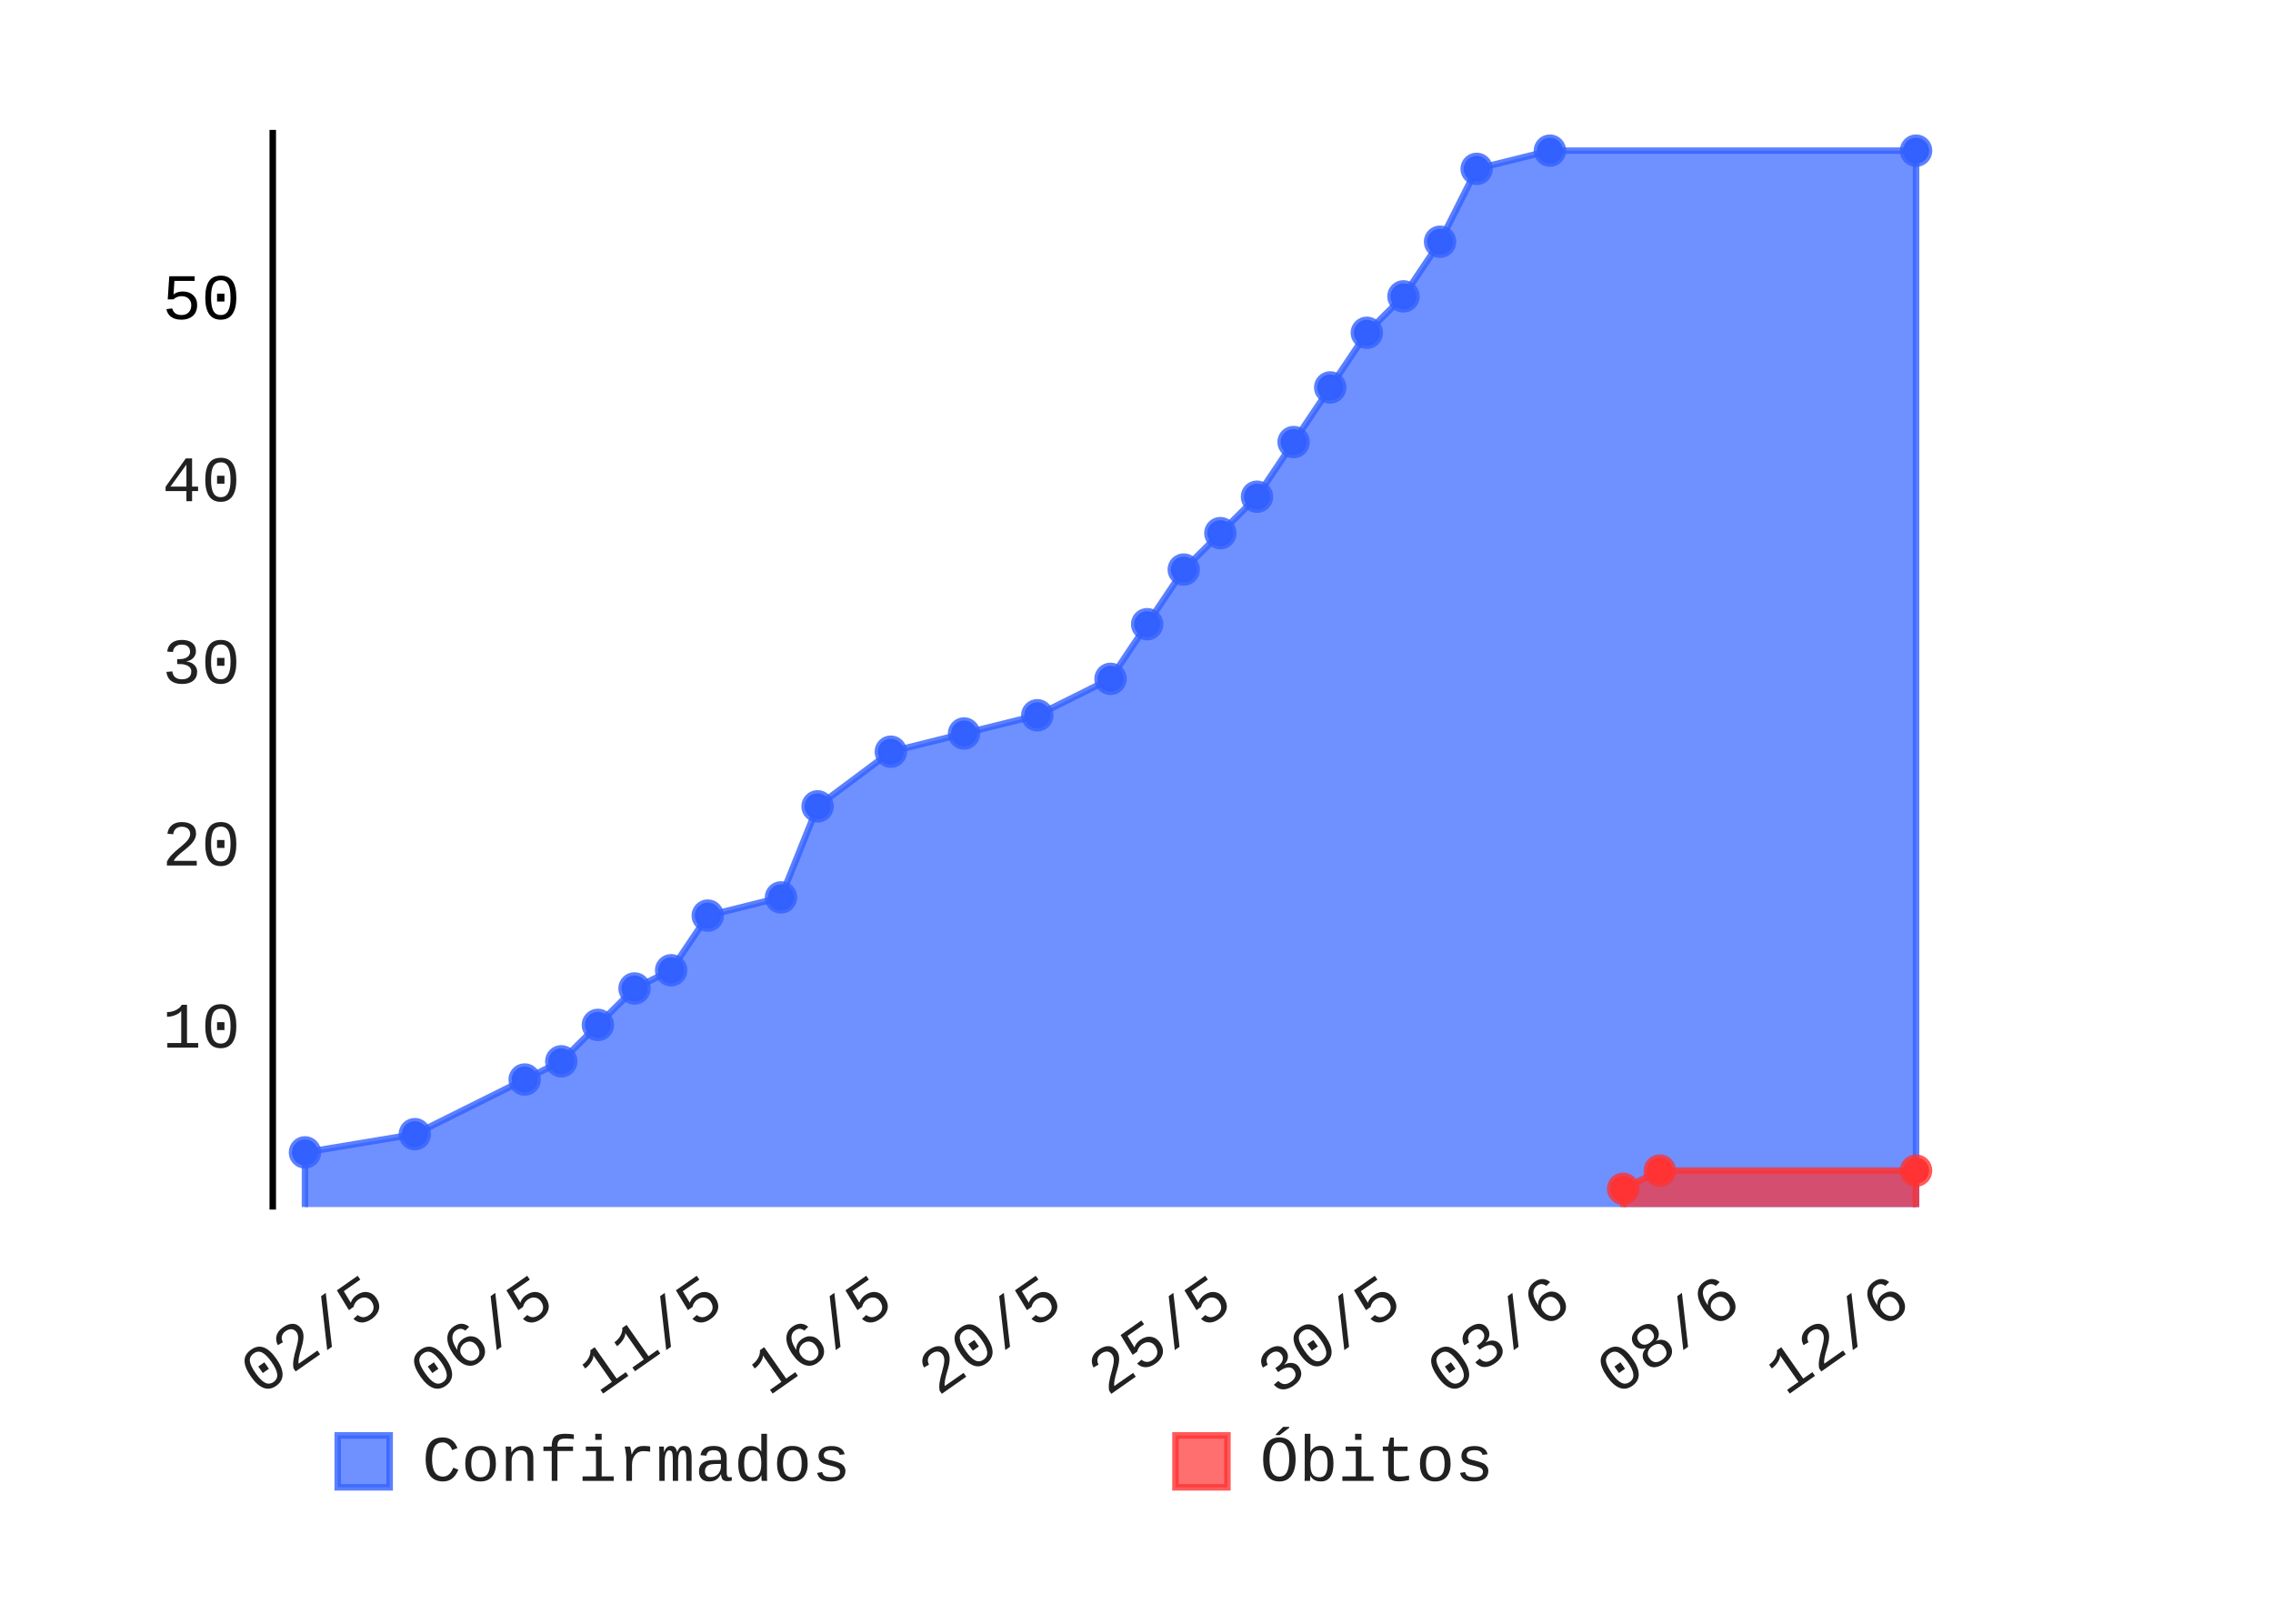
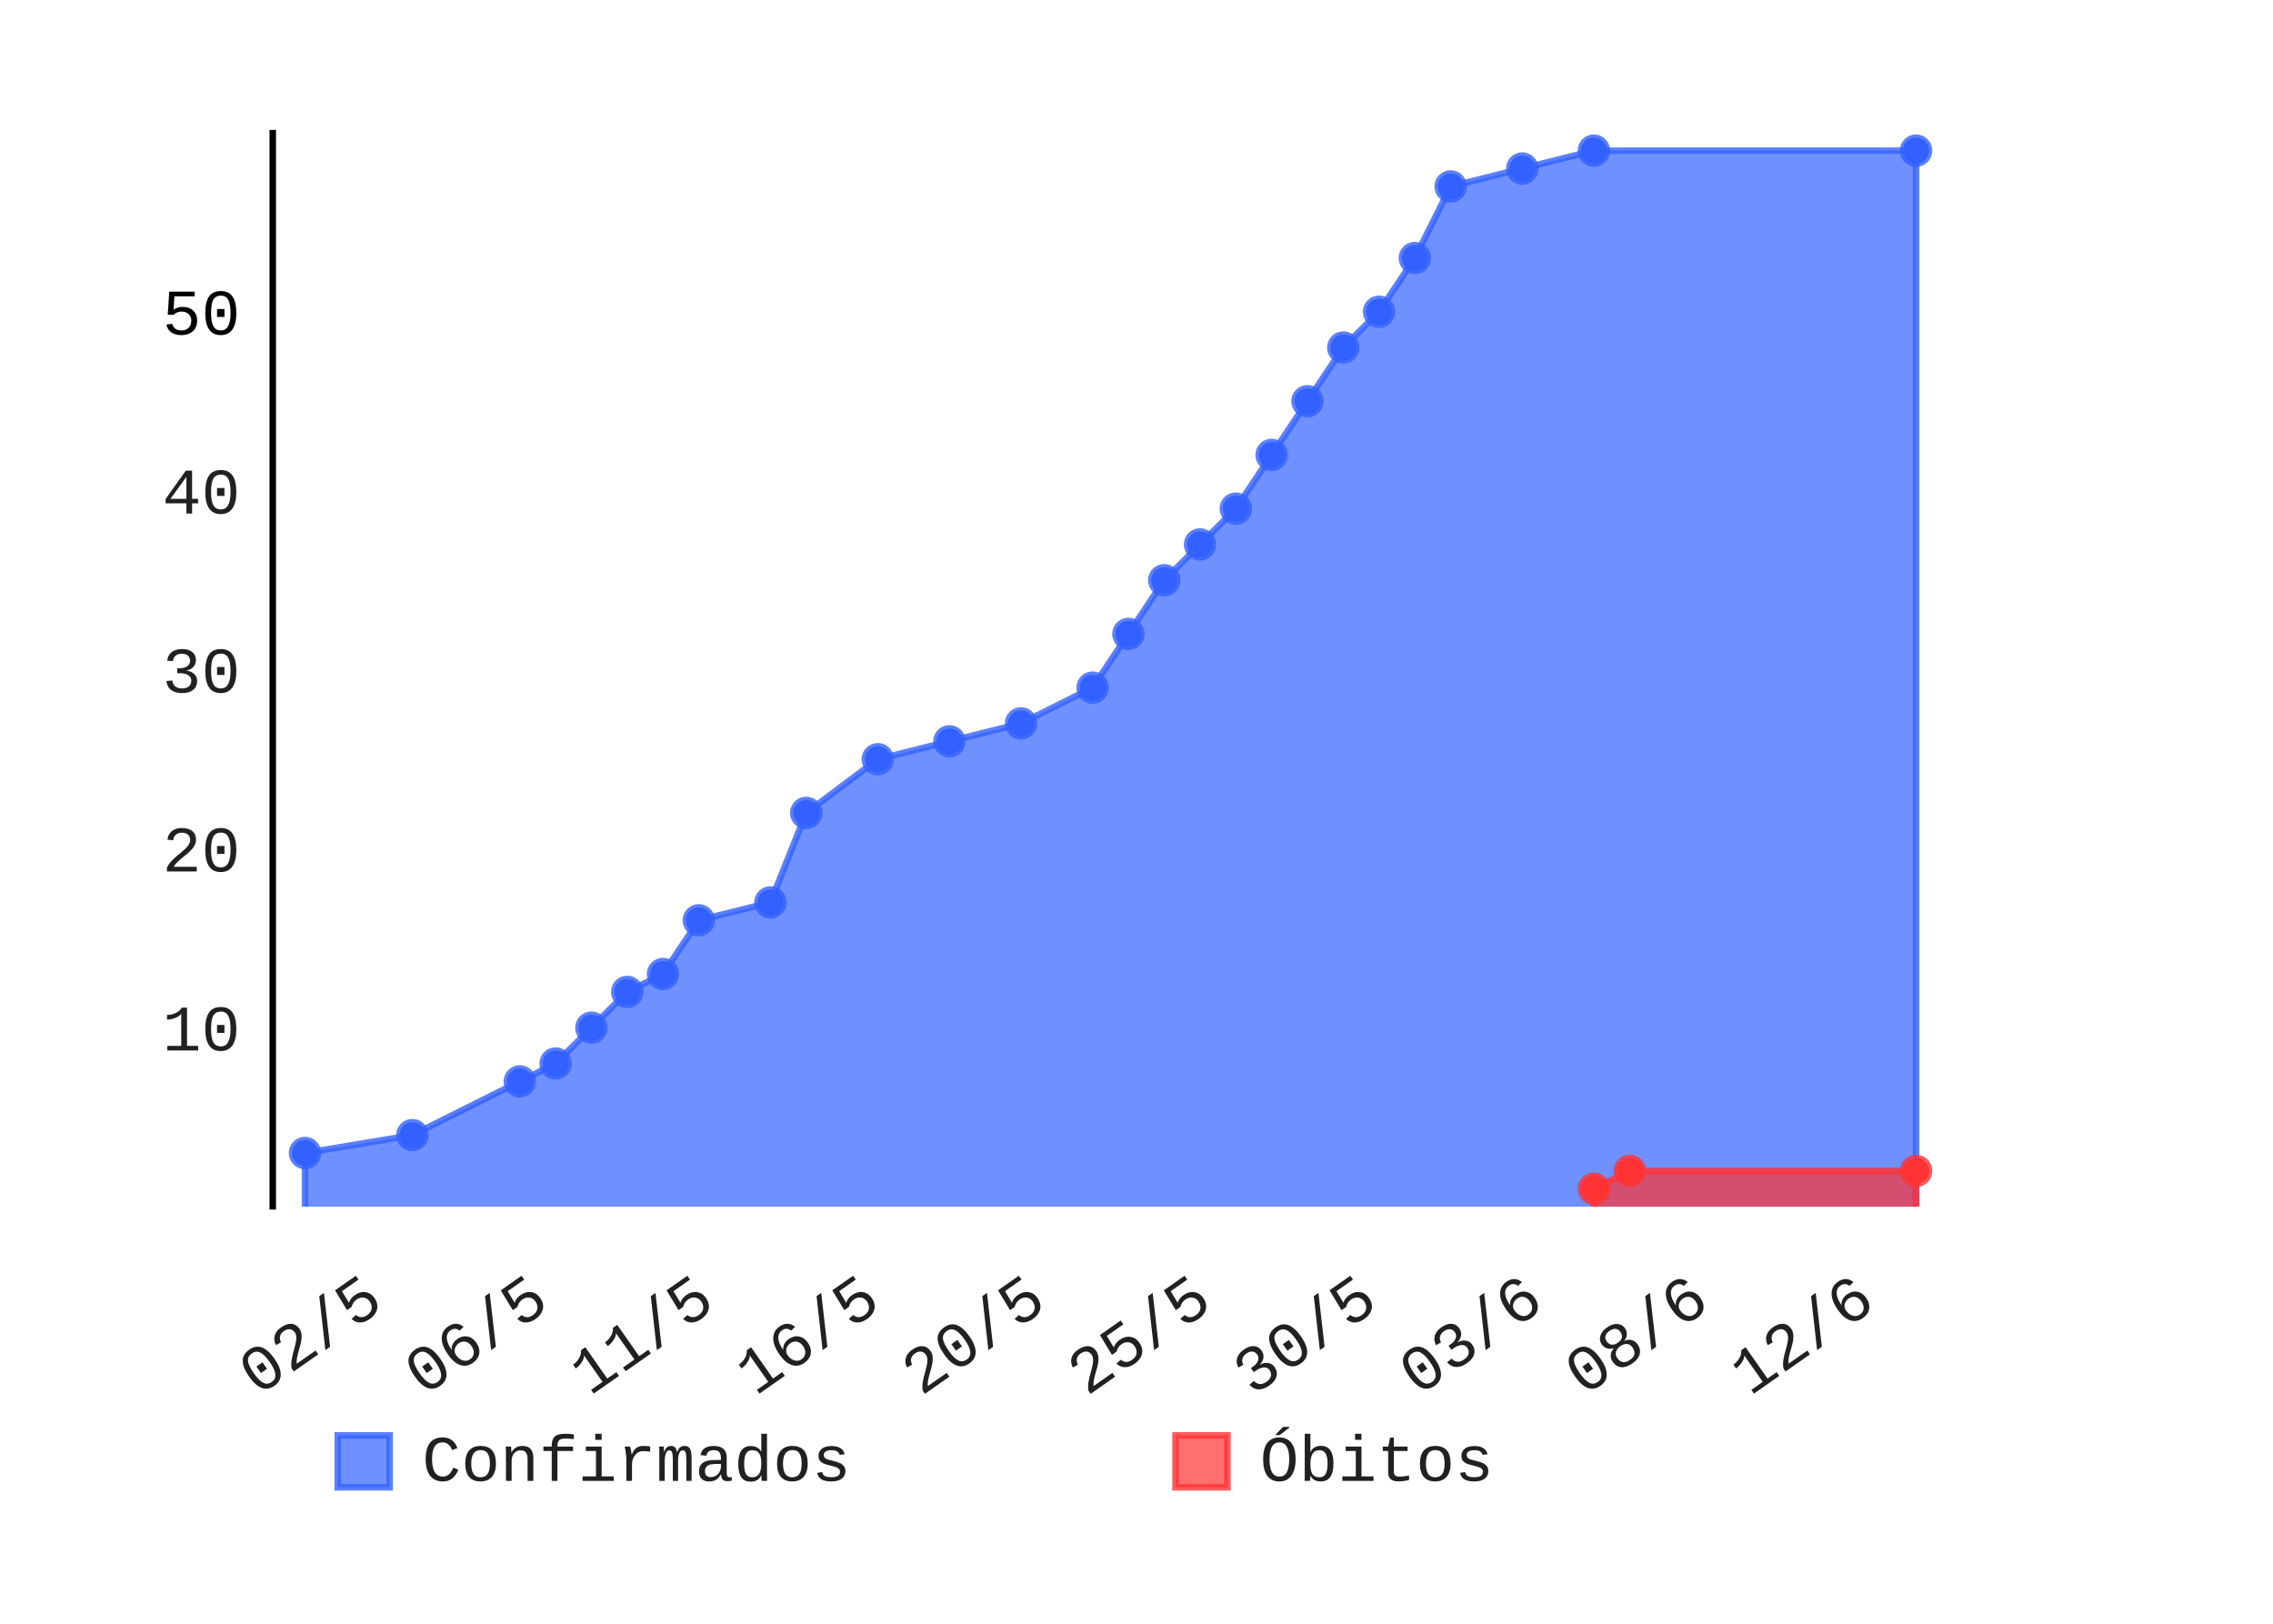
- <svg xmlns="http://www.w3.org/2000/svg" class="pygal-chart" height="250" id="chart-5e39db28-31ac-45bf-917a-b408ea619da3" viewBox="0 0 350 250" width="350">
+ <svg xmlns="http://www.w3.org/2000/svg" class="pygal-chart" height="250" id="chart-4a869ff2-be53-418c-9e99-771afc050974" viewBox="0 0 350 250" width="350">
  <defs>
-     <style type="text/css">#chart-5e39db28-31ac-45bf-917a-b408ea619da3{-webkit-user-select:none;-webkit-font-smoothing:antialiased;font-family:Consolas,"Liberation Mono",Menlo,Courier,monospace}#chart-5e39db28-31ac-45bf-917a-b408ea619da3 .title{font-family:Consolas,"Liberation Mono",Menlo,Courier,monospace;font-size:8px}#chart-5e39db28-31ac-45bf-917a-b408ea619da3 .legends .legend text{font-family:Consolas,"Liberation Mono",Menlo,Courier,monospace;font-size:10px}#chart-5e39db28-31ac-45bf-917a-b408ea619da3 .axis text{font-family:Consolas,"Liberation Mono",Menlo,Courier,monospace;font-size:10px}#chart-5e39db28-31ac-45bf-917a-b408ea619da3 .axis text.major{font-family:Consolas,"Liberation Mono",Menlo,Courier,monospace;font-size:10px}#chart-5e39db28-31ac-45bf-917a-b408ea619da3 .text-overlay text.value{font-family:Consolas,"Liberation Mono",Menlo,Courier,monospace;font-size:16px}#chart-5e39db28-31ac-45bf-917a-b408ea619da3 .text-overlay text.label{font-family:Consolas,"Liberation Mono",Menlo,Courier,monospace;font-size:10px}#chart-5e39db28-31ac-45bf-917a-b408ea619da3 .tooltip{font-family:Consolas,"Liberation Mono",Menlo,Courier,monospace;font-size:12px}#chart-5e39db28-31ac-45bf-917a-b408ea619da3 text.no_data{font-family:Consolas,"Liberation Mono",Menlo,Courier,monospace;font-size:64px}
- #chart-5e39db28-31ac-45bf-917a-b408ea619da3{background-color:transparent}#chart-5e39db28-31ac-45bf-917a-b408ea619da3 path,#chart-5e39db28-31ac-45bf-917a-b408ea619da3 line,#chart-5e39db28-31ac-45bf-917a-b408ea619da3 rect,#chart-5e39db28-31ac-45bf-917a-b408ea619da3 circle{-webkit-transition:150ms;-moz-transition:150ms;transition:150ms}#chart-5e39db28-31ac-45bf-917a-b408ea619da3 .graph &gt; .background{fill:transparent}#chart-5e39db28-31ac-45bf-917a-b408ea619da3 .plot &gt; .background{fill:rgba(255,255,255,1)}#chart-5e39db28-31ac-45bf-917a-b408ea619da3 .graph{fill:rgba(0,0,0,.87)}#chart-5e39db28-31ac-45bf-917a-b408ea619da3 text.no_data{fill:rgba(0,0,0,1)}#chart-5e39db28-31ac-45bf-917a-b408ea619da3 .title{fill:rgba(0,0,0,1)}#chart-5e39db28-31ac-45bf-917a-b408ea619da3 .legends .legend text{fill:rgba(0,0,0,.87)}#chart-5e39db28-31ac-45bf-917a-b408ea619da3 .legends .legend:hover text{fill:rgba(0,0,0,1)}#chart-5e39db28-31ac-45bf-917a-b408ea619da3 .axis .line{stroke:rgba(0,0,0,1)}#chart-5e39db28-31ac-45bf-917a-b408ea619da3 .axis .guide.line{stroke:rgba(0,0,0,.54)}#chart-5e39db28-31ac-45bf-917a-b408ea619da3 .axis .major.line{stroke:rgba(0,0,0,.87)}#chart-5e39db28-31ac-45bf-917a-b408ea619da3 .axis text.major{fill:rgba(0,0,0,1)}#chart-5e39db28-31ac-45bf-917a-b408ea619da3 .axis.y .guides:hover .guide.line,#chart-5e39db28-31ac-45bf-917a-b408ea619da3 .line-graph .axis.x .guides:hover .guide.line,#chart-5e39db28-31ac-45bf-917a-b408ea619da3 .stackedline-graph .axis.x .guides:hover .guide.line,#chart-5e39db28-31ac-45bf-917a-b408ea619da3 .xy-graph .axis.x .guides:hover .guide.line{stroke:rgba(0,0,0,1)}#chart-5e39db28-31ac-45bf-917a-b408ea619da3 .axis .guides:hover text{fill:rgba(0,0,0,1)}#chart-5e39db28-31ac-45bf-917a-b408ea619da3 .reactive{fill-opacity:.7;stroke-opacity:.8}#chart-5e39db28-31ac-45bf-917a-b408ea619da3 .ci{stroke:rgba(0,0,0,.87)}#chart-5e39db28-31ac-45bf-917a-b408ea619da3 .reactive.active,#chart-5e39db28-31ac-45bf-917a-b408ea619da3 .active .reactive{fill-opacity:.8;stroke-opacity:.9;stroke-width:4}#chart-5e39db28-31ac-45bf-917a-b408ea619da3 .ci .reactive.active{stroke-width:1.5}#chart-5e39db28-31ac-45bf-917a-b408ea619da3 .series text{fill:rgba(0,0,0,1)}#chart-5e39db28-31ac-45bf-917a-b408ea619da3 .tooltip rect{fill:rgba(255,255,255,1);stroke:rgba(0,0,0,1);-webkit-transition:opacity 150ms;-moz-transition:opacity 150ms;transition:opacity 150ms}#chart-5e39db28-31ac-45bf-917a-b408ea619da3 .tooltip .label{fill:rgba(0,0,0,.87)}#chart-5e39db28-31ac-45bf-917a-b408ea619da3 .tooltip .label{fill:rgba(0,0,0,.87)}#chart-5e39db28-31ac-45bf-917a-b408ea619da3 .tooltip .legend{font-size:.8em;fill:rgba(0,0,0,.54)}#chart-5e39db28-31ac-45bf-917a-b408ea619da3 .tooltip .x_label{font-size:.6em;fill:rgba(0,0,0,1)}#chart-5e39db28-31ac-45bf-917a-b408ea619da3 .tooltip .xlink{font-size:.5em;text-decoration:underline}#chart-5e39db28-31ac-45bf-917a-b408ea619da3 .tooltip .value{font-size:1.5em}#chart-5e39db28-31ac-45bf-917a-b408ea619da3 .bound{font-size:.5em}#chart-5e39db28-31ac-45bf-917a-b408ea619da3 .max-value{font-size:.75em;fill:rgba(0,0,0,.54)}#chart-5e39db28-31ac-45bf-917a-b408ea619da3 .map-element{fill:rgba(255,255,255,1);stroke:rgba(0,0,0,.54) !important}#chart-5e39db28-31ac-45bf-917a-b408ea619da3 .map-element .reactive{fill-opacity:inherit;stroke-opacity:inherit}#chart-5e39db28-31ac-45bf-917a-b408ea619da3 .color-0,#chart-5e39db28-31ac-45bf-917a-b408ea619da3 .color-0 a:visited{stroke:#3361FF;fill:#3361FF}#chart-5e39db28-31ac-45bf-917a-b408ea619da3 .color-1,#chart-5e39db28-31ac-45bf-917a-b408ea619da3 .color-1 a:visited{stroke:#FF3333;fill:#FF3333}#chart-5e39db28-31ac-45bf-917a-b408ea619da3 .text-overlay .color-0 text{fill:black}#chart-5e39db28-31ac-45bf-917a-b408ea619da3 .text-overlay .color-1 text{fill:black}
- #chart-5e39db28-31ac-45bf-917a-b408ea619da3 text.no_data{text-anchor:middle}#chart-5e39db28-31ac-45bf-917a-b408ea619da3 .guide.line{fill:none}#chart-5e39db28-31ac-45bf-917a-b408ea619da3 .centered{text-anchor:middle}#chart-5e39db28-31ac-45bf-917a-b408ea619da3 .title{text-anchor:middle}#chart-5e39db28-31ac-45bf-917a-b408ea619da3 .legends .legend text{fill-opacity:1}#chart-5e39db28-31ac-45bf-917a-b408ea619da3 .axis.x text{text-anchor:middle}#chart-5e39db28-31ac-45bf-917a-b408ea619da3 .axis.x:not(.web) text[transform]{text-anchor:start}#chart-5e39db28-31ac-45bf-917a-b408ea619da3 .axis.x:not(.web) text[transform].backwards{text-anchor:end}#chart-5e39db28-31ac-45bf-917a-b408ea619da3 .axis.y text{text-anchor:end}#chart-5e39db28-31ac-45bf-917a-b408ea619da3 .axis.y text[transform].backwards{text-anchor:start}#chart-5e39db28-31ac-45bf-917a-b408ea619da3 .axis.y2 text{text-anchor:start}#chart-5e39db28-31ac-45bf-917a-b408ea619da3 .axis.y2 text[transform].backwards{text-anchor:end}#chart-5e39db28-31ac-45bf-917a-b408ea619da3 .axis .guide.line{stroke-dasharray:4,4}#chart-5e39db28-31ac-45bf-917a-b408ea619da3 .axis .major.guide.line{stroke-dasharray:6,6}#chart-5e39db28-31ac-45bf-917a-b408ea619da3 .horizontal .axis.y .guide.line,#chart-5e39db28-31ac-45bf-917a-b408ea619da3 .horizontal .axis.y2 .guide.line,#chart-5e39db28-31ac-45bf-917a-b408ea619da3 .vertical .axis.x .guide.line{opacity:0}#chart-5e39db28-31ac-45bf-917a-b408ea619da3 .horizontal .axis.always_show .guide.line,#chart-5e39db28-31ac-45bf-917a-b408ea619da3 .vertical .axis.always_show .guide.line{opacity:1 !important}#chart-5e39db28-31ac-45bf-917a-b408ea619da3 .axis.y .guides:hover .guide.line,#chart-5e39db28-31ac-45bf-917a-b408ea619da3 .axis.y2 .guides:hover .guide.line,#chart-5e39db28-31ac-45bf-917a-b408ea619da3 .axis.x .guides:hover .guide.line{opacity:1}#chart-5e39db28-31ac-45bf-917a-b408ea619da3 .axis .guides:hover text{opacity:1}#chart-5e39db28-31ac-45bf-917a-b408ea619da3 .nofill{fill:none}#chart-5e39db28-31ac-45bf-917a-b408ea619da3 .subtle-fill{fill-opacity:.2}#chart-5e39db28-31ac-45bf-917a-b408ea619da3 .dot{stroke-width:1px;fill-opacity:1}#chart-5e39db28-31ac-45bf-917a-b408ea619da3 .dot.active{stroke-width:5px}#chart-5e39db28-31ac-45bf-917a-b408ea619da3 .dot.negative{fill:transparent}#chart-5e39db28-31ac-45bf-917a-b408ea619da3 text,#chart-5e39db28-31ac-45bf-917a-b408ea619da3 tspan{stroke:none !important}#chart-5e39db28-31ac-45bf-917a-b408ea619da3 .series text.active{opacity:1}#chart-5e39db28-31ac-45bf-917a-b408ea619da3 .tooltip rect{fill-opacity:.95;stroke-width:.5}#chart-5e39db28-31ac-45bf-917a-b408ea619da3 .tooltip text{fill-opacity:1}#chart-5e39db28-31ac-45bf-917a-b408ea619da3 .showable{visibility:hidden}#chart-5e39db28-31ac-45bf-917a-b408ea619da3 .showable.shown{visibility:visible}#chart-5e39db28-31ac-45bf-917a-b408ea619da3 .gauge-background{fill:rgba(229,229,229,1);stroke:none}#chart-5e39db28-31ac-45bf-917a-b408ea619da3 .bg-lines{stroke:transparent;stroke-width:2px}</style>
+     <style type="text/css">#chart-4a869ff2-be53-418c-9e99-771afc050974{-webkit-user-select:none;-webkit-font-smoothing:antialiased;font-family:Consolas,"Liberation Mono",Menlo,Courier,monospace}#chart-4a869ff2-be53-418c-9e99-771afc050974 .title{font-family:Consolas,"Liberation Mono",Menlo,Courier,monospace;font-size:8px}#chart-4a869ff2-be53-418c-9e99-771afc050974 .legends .legend text{font-family:Consolas,"Liberation Mono",Menlo,Courier,monospace;font-size:10px}#chart-4a869ff2-be53-418c-9e99-771afc050974 .axis text{font-family:Consolas,"Liberation Mono",Menlo,Courier,monospace;font-size:10px}#chart-4a869ff2-be53-418c-9e99-771afc050974 .axis text.major{font-family:Consolas,"Liberation Mono",Menlo,Courier,monospace;font-size:10px}#chart-4a869ff2-be53-418c-9e99-771afc050974 .text-overlay text.value{font-family:Consolas,"Liberation Mono",Menlo,Courier,monospace;font-size:16px}#chart-4a869ff2-be53-418c-9e99-771afc050974 .text-overlay text.label{font-family:Consolas,"Liberation Mono",Menlo,Courier,monospace;font-size:10px}#chart-4a869ff2-be53-418c-9e99-771afc050974 .tooltip{font-family:Consolas,"Liberation Mono",Menlo,Courier,monospace;font-size:12px}#chart-4a869ff2-be53-418c-9e99-771afc050974 text.no_data{font-family:Consolas,"Liberation Mono",Menlo,Courier,monospace;font-size:64px}
+ #chart-4a869ff2-be53-418c-9e99-771afc050974{background-color:transparent}#chart-4a869ff2-be53-418c-9e99-771afc050974 path,#chart-4a869ff2-be53-418c-9e99-771afc050974 line,#chart-4a869ff2-be53-418c-9e99-771afc050974 rect,#chart-4a869ff2-be53-418c-9e99-771afc050974 circle{-webkit-transition:150ms;-moz-transition:150ms;transition:150ms}#chart-4a869ff2-be53-418c-9e99-771afc050974 .graph &gt; .background{fill:transparent}#chart-4a869ff2-be53-418c-9e99-771afc050974 .plot &gt; .background{fill:rgba(255,255,255,1)}#chart-4a869ff2-be53-418c-9e99-771afc050974 .graph{fill:rgba(0,0,0,.87)}#chart-4a869ff2-be53-418c-9e99-771afc050974 text.no_data{fill:rgba(0,0,0,1)}#chart-4a869ff2-be53-418c-9e99-771afc050974 .title{fill:rgba(0,0,0,1)}#chart-4a869ff2-be53-418c-9e99-771afc050974 .legends .legend text{fill:rgba(0,0,0,.87)}#chart-4a869ff2-be53-418c-9e99-771afc050974 .legends .legend:hover text{fill:rgba(0,0,0,1)}#chart-4a869ff2-be53-418c-9e99-771afc050974 .axis .line{stroke:rgba(0,0,0,1)}#chart-4a869ff2-be53-418c-9e99-771afc050974 .axis .guide.line{stroke:rgba(0,0,0,.54)}#chart-4a869ff2-be53-418c-9e99-771afc050974 .axis .major.line{stroke:rgba(0,0,0,.87)}#chart-4a869ff2-be53-418c-9e99-771afc050974 .axis text.major{fill:rgba(0,0,0,1)}#chart-4a869ff2-be53-418c-9e99-771afc050974 .axis.y .guides:hover .guide.line,#chart-4a869ff2-be53-418c-9e99-771afc050974 .line-graph .axis.x .guides:hover .guide.line,#chart-4a869ff2-be53-418c-9e99-771afc050974 .stackedline-graph .axis.x .guides:hover .guide.line,#chart-4a869ff2-be53-418c-9e99-771afc050974 .xy-graph .axis.x .guides:hover .guide.line{stroke:rgba(0,0,0,1)}#chart-4a869ff2-be53-418c-9e99-771afc050974 .axis .guides:hover text{fill:rgba(0,0,0,1)}#chart-4a869ff2-be53-418c-9e99-771afc050974 .reactive{fill-opacity:.7;stroke-opacity:.8}#chart-4a869ff2-be53-418c-9e99-771afc050974 .ci{stroke:rgba(0,0,0,.87)}#chart-4a869ff2-be53-418c-9e99-771afc050974 .reactive.active,#chart-4a869ff2-be53-418c-9e99-771afc050974 .active .reactive{fill-opacity:.8;stroke-opacity:.9;stroke-width:4}#chart-4a869ff2-be53-418c-9e99-771afc050974 .ci .reactive.active{stroke-width:1.5}#chart-4a869ff2-be53-418c-9e99-771afc050974 .series text{fill:rgba(0,0,0,1)}#chart-4a869ff2-be53-418c-9e99-771afc050974 .tooltip rect{fill:rgba(255,255,255,1);stroke:rgba(0,0,0,1);-webkit-transition:opacity 150ms;-moz-transition:opacity 150ms;transition:opacity 150ms}#chart-4a869ff2-be53-418c-9e99-771afc050974 .tooltip .label{fill:rgba(0,0,0,.87)}#chart-4a869ff2-be53-418c-9e99-771afc050974 .tooltip .label{fill:rgba(0,0,0,.87)}#chart-4a869ff2-be53-418c-9e99-771afc050974 .tooltip .legend{font-size:.8em;fill:rgba(0,0,0,.54)}#chart-4a869ff2-be53-418c-9e99-771afc050974 .tooltip .x_label{font-size:.6em;fill:rgba(0,0,0,1)}#chart-4a869ff2-be53-418c-9e99-771afc050974 .tooltip .xlink{font-size:.5em;text-decoration:underline}#chart-4a869ff2-be53-418c-9e99-771afc050974 .tooltip .value{font-size:1.5em}#chart-4a869ff2-be53-418c-9e99-771afc050974 .bound{font-size:.5em}#chart-4a869ff2-be53-418c-9e99-771afc050974 .max-value{font-size:.75em;fill:rgba(0,0,0,.54)}#chart-4a869ff2-be53-418c-9e99-771afc050974 .map-element{fill:rgba(255,255,255,1);stroke:rgba(0,0,0,.54) !important}#chart-4a869ff2-be53-418c-9e99-771afc050974 .map-element .reactive{fill-opacity:inherit;stroke-opacity:inherit}#chart-4a869ff2-be53-418c-9e99-771afc050974 .color-0,#chart-4a869ff2-be53-418c-9e99-771afc050974 .color-0 a:visited{stroke:#3361FF;fill:#3361FF}#chart-4a869ff2-be53-418c-9e99-771afc050974 .color-1,#chart-4a869ff2-be53-418c-9e99-771afc050974 .color-1 a:visited{stroke:#FF3333;fill:#FF3333}#chart-4a869ff2-be53-418c-9e99-771afc050974 .text-overlay .color-0 text{fill:black}#chart-4a869ff2-be53-418c-9e99-771afc050974 .text-overlay .color-1 text{fill:black}
+ #chart-4a869ff2-be53-418c-9e99-771afc050974 text.no_data{text-anchor:middle}#chart-4a869ff2-be53-418c-9e99-771afc050974 .guide.line{fill:none}#chart-4a869ff2-be53-418c-9e99-771afc050974 .centered{text-anchor:middle}#chart-4a869ff2-be53-418c-9e99-771afc050974 .title{text-anchor:middle}#chart-4a869ff2-be53-418c-9e99-771afc050974 .legends .legend text{fill-opacity:1}#chart-4a869ff2-be53-418c-9e99-771afc050974 .axis.x text{text-anchor:middle}#chart-4a869ff2-be53-418c-9e99-771afc050974 .axis.x:not(.web) text[transform]{text-anchor:start}#chart-4a869ff2-be53-418c-9e99-771afc050974 .axis.x:not(.web) text[transform].backwards{text-anchor:end}#chart-4a869ff2-be53-418c-9e99-771afc050974 .axis.y text{text-anchor:end}#chart-4a869ff2-be53-418c-9e99-771afc050974 .axis.y text[transform].backwards{text-anchor:start}#chart-4a869ff2-be53-418c-9e99-771afc050974 .axis.y2 text{text-anchor:start}#chart-4a869ff2-be53-418c-9e99-771afc050974 .axis.y2 text[transform].backwards{text-anchor:end}#chart-4a869ff2-be53-418c-9e99-771afc050974 .axis .guide.line{stroke-dasharray:4,4}#chart-4a869ff2-be53-418c-9e99-771afc050974 .axis .major.guide.line{stroke-dasharray:6,6}#chart-4a869ff2-be53-418c-9e99-771afc050974 .horizontal .axis.y .guide.line,#chart-4a869ff2-be53-418c-9e99-771afc050974 .horizontal .axis.y2 .guide.line,#chart-4a869ff2-be53-418c-9e99-771afc050974 .vertical .axis.x .guide.line{opacity:0}#chart-4a869ff2-be53-418c-9e99-771afc050974 .horizontal .axis.always_show .guide.line,#chart-4a869ff2-be53-418c-9e99-771afc050974 .vertical .axis.always_show .guide.line{opacity:1 !important}#chart-4a869ff2-be53-418c-9e99-771afc050974 .axis.y .guides:hover .guide.line,#chart-4a869ff2-be53-418c-9e99-771afc050974 .axis.y2 .guides:hover .guide.line,#chart-4a869ff2-be53-418c-9e99-771afc050974 .axis.x .guides:hover .guide.line{opacity:1}#chart-4a869ff2-be53-418c-9e99-771afc050974 .axis .guides:hover text{opacity:1}#chart-4a869ff2-be53-418c-9e99-771afc050974 .nofill{fill:none}#chart-4a869ff2-be53-418c-9e99-771afc050974 .subtle-fill{fill-opacity:.2}#chart-4a869ff2-be53-418c-9e99-771afc050974 .dot{stroke-width:1px;fill-opacity:1}#chart-4a869ff2-be53-418c-9e99-771afc050974 .dot.active{stroke-width:5px}#chart-4a869ff2-be53-418c-9e99-771afc050974 .dot.negative{fill:transparent}#chart-4a869ff2-be53-418c-9e99-771afc050974 text,#chart-4a869ff2-be53-418c-9e99-771afc050974 tspan{stroke:none !important}#chart-4a869ff2-be53-418c-9e99-771afc050974 .series text.active{opacity:1}#chart-4a869ff2-be53-418c-9e99-771afc050974 .tooltip rect{fill-opacity:.95;stroke-width:.5}#chart-4a869ff2-be53-418c-9e99-771afc050974 .tooltip text{fill-opacity:1}#chart-4a869ff2-be53-418c-9e99-771afc050974 .showable{visibility:hidden}#chart-4a869ff2-be53-418c-9e99-771afc050974 .showable.shown{visibility:visible}#chart-4a869ff2-be53-418c-9e99-771afc050974 .gauge-background{fill:rgba(229,229,229,1);stroke:none}#chart-4a869ff2-be53-418c-9e99-771afc050974 .bg-lines{stroke:transparent;stroke-width:2px}</style>
  </defs>
  <g class="graph datetimeline-graph vertical">
    <rect class="background" height="250" width="350" x="0" y="0" />
    <g class="plot" transform="translate(42, 20)">
      <rect class="background" height="166.234" width="258.0" x="0" y="0" />
      <g class="axis y">
        <g class="guides">
-           <text class="" x="-5" y="141.299">10</text>
+           <text class="" x="-5" y="141.735">10</text>
        </g>
        <g class="guides">
-           <text class="" x="-5" y="113.257">20</text>
+           <text class="" x="-5" y="114.176">20</text>
        </g>
        <g class="guides">
-           <text class="" x="-5" y="85.215">30</text>
+           <text class="" x="-5" y="86.617">30</text>
        </g>
        <g class="guides">
-           <text class="" x="-5" y="57.173">40</text>
+           <text class="" x="-5" y="59.058">40</text>
        </g>
        <g class="guides">
-           <text class="major" x="-5" y="29.131">50</text>
+           <text class="major" x="-5" y="31.5">50</text>
        </g>
      </g>
      <g class="axis x">
        <path class="line" d="M0 0 v166.234" />
        <g class="guides">
-           <path class="guide line" d="M17.699 0 v166.234" />
-           <text class="backwards" transform="rotate(325 17.69949 181.2342)" x="17.699" y="181.234">02/5</text>
+           <path class="guide line" d="M17.416 0 v166.234" />
+           <text class="backwards" transform="rotate(325 17.41643 181.2342)" x="17.416" y="181.234">02/5</text>
        </g>
        <g class="guides">
-           <path class="guide line" d="M43.802 0 v166.234" />
-           <text class="backwards" transform="rotate(325 43.80186 181.2342)" x="43.802" y="181.234">06/5</text>
+           <path class="guide line" d="M42.939 0 v166.234" />
+           <text class="backwards" transform="rotate(325 42.93875 181.2342)" x="42.939" y="181.234">06/5</text>
        </g>
        <g class="guides">
-           <path class="guide line" d="M69.904 0 v166.234" />
-           <text class="backwards" transform="rotate(325 69.90423 181.2342)" x="69.904" y="181.234">11/5</text>
+           <path class="guide line" d="M68.461 0 v166.234" />
+           <text class="backwards" transform="rotate(325 68.46106 181.2342)" x="68.461" y="181.234">11/5</text>
        </g>
        <g class="guides">
-           <path class="guide line" d="M96.007 0 v166.234" />
-           <text class="backwards" transform="rotate(325 96.0066 181.2342)" x="96.007" y="181.234">16/5</text>
+           <path class="guide line" d="M93.983 0 v166.234" />
+           <text class="backwards" transform="rotate(325 93.98338 181.2342)" x="93.983" y="181.234">16/5</text>
        </g>
        <g class="guides">
-           <path class="guide line" d="M122.109 0 v166.234" />
-           <text class="backwards" transform="rotate(325 122.109 181.2342)" x="122.109" y="181.234">20/5</text>
+           <path class="guide line" d="M119.506 0 v166.234" />
+           <text class="backwards" transform="rotate(325 119.5057 181.2342)" x="119.506" y="181.234">20/5</text>
        </g>
        <g class="guides">
-           <path class="guide line" d="M148.211 0 v166.234" />
-           <text class="backwards" transform="rotate(325 148.2113 181.2342)" x="148.211" y="181.234">25/5</text>
+           <path class="guide line" d="M145.028 0 v166.234" />
+           <text class="backwards" transform="rotate(325 145.028 181.2342)" x="145.028" y="181.234">25/5</text>
        </g>
        <g class="guides">
-           <path class="guide line" d="M174.314 0 v166.234" />
-           <text class="backwards" transform="rotate(325 174.3137 181.2342)" x="174.314" y="181.234">30/5</text>
+           <path class="guide line" d="M170.55 0 v166.234" />
+           <text class="backwards" transform="rotate(325 170.5503 181.2342)" x="170.55" y="181.234">30/5</text>
        </g>
        <g class="guides">
-           <path class="guide line" d="M200.416 0 v166.234" />
-           <text class="backwards" transform="rotate(325 200.4161 181.2342)" x="200.416" y="181.234">03/6</text>
+           <path class="guide line" d="M196.073 0 v166.234" />
+           <text class="backwards" transform="rotate(325 196.0727 181.2342)" x="196.073" y="181.234">03/6</text>
        </g>
        <g class="guides">
-           <path class="guide line" d="M226.518 0 v166.234" />
-           <text class="backwards" transform="rotate(325 226.5185 181.2342)" x="226.518" y="181.234">08/6</text>
+           <path class="guide line" d="M221.595 0 v166.234" />
+           <text class="backwards" transform="rotate(325 221.595 181.2342)" x="221.595" y="181.234">08/6</text>
        </g>
        <g class="guides">
-           <path class="guide line" d="M252.621 0 v166.234" />
-           <text class="backwards" transform="rotate(325 252.6208 181.2342)" x="252.621" y="181.234">12/6</text>
+           <path class="guide line" d="M247.117 0 v166.234" />
+           <text class="backwards" transform="rotate(325 247.1173 181.2342)" x="247.117" y="181.234">12/6</text>
        </g>
      </g>
      <g class="series serie-0 color-0">
-         <path class="line reactive" d="M4.962 165.842 L4.962 157.429 21.876 154.625 38.79 146.212 44.428 143.408 50.066 137.799 55.705 132.191 61.343 129.387 66.981 120.974 78.257 118.17 83.895 104.149 95.171 95.736 106.448 92.932 117.724 90.128 129 84.519 134.638 76.107 140.276 67.694 145.914 62.085 151.552 56.477 157.191 48.064 162.829 39.652 168.467 31.239 174.105 25.631 179.743 17.218 185.381 6.001 196.657 3.197 253.038 3.197 253.038 165.842" />
+         <path class="line reactive" d="M4.962 165.793 L4.962 157.526 21.5 154.77 38.038 146.502 43.551 143.746 49.064 138.235 54.577 132.723 60.09 129.967 65.603 121.699 76.628 118.943 82.141 105.164 93.167 96.896 104.192 94.141 115.218 91.385 126.244 85.873 131.756 77.605 137.269 69.338 142.782 63.826 148.295 58.314 153.808 50.047 159.321 41.779 164.833 33.511 170.346 28 175.859 19.732 181.372 8.709 192.397 5.953 203.423 3.197 253.038 3.197 253.038 165.793" />
      </g>
      <g class="series serie-1 color-1">
-         <path class="line reactive" d="M207.934 165.842 L207.934 163.037 213.572 160.233 253.038 160.233 253.038 165.842" />
+         <path class="line reactive" d="M203.423 165.793 L203.423 163.037 208.936 160.281 253.038 160.281 253.038 165.793" />
      </g>
    </g>
    <g class="titles" />
    <g class="plot overlay" transform="translate(42, 20)">
      <g class="series serie-0 color-0">
        <g class="dots">
-           <circle class="dot reactive tooltip-trigger" cx="4.962" cy="157.429" r="2" />
+           <circle class="dot reactive tooltip-trigger" cx="4.962" cy="157.526" r="2" />
        </g>
        <g class="dots">
-           <circle class="dot reactive tooltip-trigger" cx="21.876" cy="154.625" r="2" />
+           <circle class="dot reactive tooltip-trigger" cx="21.5" cy="154.77" r="2" />
        </g>
        <g class="dots">
-           <circle class="dot reactive tooltip-trigger" cx="38.79" cy="146.212" r="2" />
+           <circle class="dot reactive tooltip-trigger" cx="38.038" cy="146.502" r="2" />
        </g>
        <g class="dots">
-           <circle class="dot reactive tooltip-trigger" cx="44.428" cy="143.408" r="2" />
+           <circle class="dot reactive tooltip-trigger" cx="43.551" cy="143.746" r="2" />
        </g>
        <g class="dots">
-           <circle class="dot reactive tooltip-trigger" cx="50.066" cy="137.799" r="2" />
+           <circle class="dot reactive tooltip-trigger" cx="49.064" cy="138.235" r="2" />
        </g>
        <g class="dots">
-           <circle class="dot reactive tooltip-trigger" cx="55.705" cy="132.191" r="2" />
+           <circle class="dot reactive tooltip-trigger" cx="54.577" cy="132.723" r="2" />
        </g>
        <g class="dots">
-           <circle class="dot reactive tooltip-trigger" cx="61.343" cy="129.387" r="2" />
+           <circle class="dot reactive tooltip-trigger" cx="60.09" cy="129.967" r="2" />
        </g>
        <g class="dots">
-           <circle class="dot reactive tooltip-trigger" cx="66.981" cy="120.974" r="2" />
+           <circle class="dot reactive tooltip-trigger" cx="65.603" cy="121.699" r="2" />
        </g>
        <g class="dots">
-           <circle class="dot reactive tooltip-trigger" cx="78.257" cy="118.17" r="2" />
+           <circle class="dot reactive tooltip-trigger" cx="76.628" cy="118.943" r="2" />
        </g>
        <g class="dots">
-           <circle class="dot reactive tooltip-trigger" cx="83.895" cy="104.149" r="2" />
+           <circle class="dot reactive tooltip-trigger" cx="82.141" cy="105.164" r="2" />
        </g>
        <g class="dots">
-           <circle class="dot reactive tooltip-trigger" cx="95.171" cy="95.736" r="2" />
+           <circle class="dot reactive tooltip-trigger" cx="93.167" cy="96.896" r="2" />
        </g>
        <g class="dots">
-           <circle class="dot reactive tooltip-trigger" cx="106.448" cy="92.932" r="2" />
+           <circle class="dot reactive tooltip-trigger" cx="104.192" cy="94.141" r="2" />
        </g>
        <g class="dots">
-           <circle class="dot reactive tooltip-trigger" cx="117.724" cy="90.128" r="2" />
+           <circle class="dot reactive tooltip-trigger" cx="115.218" cy="91.385" r="2" />
        </g>
        <g class="dots">
-           <circle class="dot reactive tooltip-trigger" cx="129.0" cy="84.519" r="2" />
+           <circle class="dot reactive tooltip-trigger" cx="126.244" cy="85.873" r="2" />
        </g>
        <g class="dots">
-           <circle class="dot reactive tooltip-trigger" cx="134.638" cy="76.107" r="2" />
+           <circle class="dot reactive tooltip-trigger" cx="131.756" cy="77.605" r="2" />
        </g>
        <g class="dots">
-           <circle class="dot reactive tooltip-trigger" cx="140.276" cy="67.694" r="2" />
+           <circle class="dot reactive tooltip-trigger" cx="137.269" cy="69.338" r="2" />
        </g>
        <g class="dots">
-           <circle class="dot reactive tooltip-trigger" cx="145.914" cy="62.085" r="2" />
+           <circle class="dot reactive tooltip-trigger" cx="142.782" cy="63.826" r="2" />
        </g>
        <g class="dots">
-           <circle class="dot reactive tooltip-trigger" cx="151.552" cy="56.477" r="2" />
+           <circle class="dot reactive tooltip-trigger" cx="148.295" cy="58.314" r="2" />
        </g>
        <g class="dots">
-           <circle class="dot reactive tooltip-trigger" cx="157.191" cy="48.064" r="2" />
+           <circle class="dot reactive tooltip-trigger" cx="153.808" cy="50.047" r="2" />
        </g>
        <g class="dots">
-           <circle class="dot reactive tooltip-trigger" cx="162.829" cy="39.652" r="2" />
+           <circle class="dot reactive tooltip-trigger" cx="159.321" cy="41.779" r="2" />
        </g>
        <g class="dots">
-           <circle class="dot reactive tooltip-trigger" cx="168.467" cy="31.239" r="2" />
+           <circle class="dot reactive tooltip-trigger" cx="164.833" cy="33.511" r="2" />
        </g>
        <g class="dots">
-           <circle class="dot reactive tooltip-trigger" cx="174.105" cy="25.631" r="2" />
+           <circle class="dot reactive tooltip-trigger" cx="170.346" cy="28" r="2" />
        </g>
        <g class="dots">
-           <circle class="dot reactive tooltip-trigger" cx="179.743" cy="17.218" r="2" />
+           <circle class="dot reactive tooltip-trigger" cx="175.859" cy="19.732" r="2" />
        </g>
        <g class="dots">
-           <circle class="dot reactive tooltip-trigger" cx="185.381" cy="6.001" r="2" />
+           <circle class="dot reactive tooltip-trigger" cx="181.372" cy="8.709" r="2" />
        </g>
        <g class="dots">
-           <circle class="dot reactive tooltip-trigger" cx="196.657" cy="3.197" r="2" />
+           <circle class="dot reactive tooltip-trigger" cx="192.397" cy="5.953" r="2" />
+         </g>
+         <g class="dots">
+           <circle class="dot reactive tooltip-trigger" cx="203.423" cy="3.197" r="2" />
        </g>
        <g class="dots">
          <circle class="dot reactive tooltip-trigger" cx="253.038" cy="3.197" r="2" />
        </g>
      </g>
      <g class="series serie-1 color-1">
        <g class="dots">
-           <circle class="dot reactive tooltip-trigger" cx="207.934" cy="163.037" r="2" />
+           <circle class="dot reactive tooltip-trigger" cx="203.423" cy="163.037" r="2" />
        </g>
        <g class="dots">
-           <circle class="dot reactive tooltip-trigger" cx="213.572" cy="160.233" r="2" />
+           <circle class="dot reactive tooltip-trigger" cx="208.936" cy="160.281" r="2" />
        </g>
        <g class="dots">
-           <circle class="dot reactive tooltip-trigger" cx="253.038" cy="160.233" r="2" />
+           <circle class="dot reactive tooltip-trigger" cx="253.038" cy="160.281" r="2" />
        </g>
      </g>
    </g>
    <g class="plot text-overlay" transform="translate(42, 20)">
      <g class="series serie-0 color-0" />
      <g class="series serie-1 color-1" />
    </g>
    <g class="plot tooltip-overlay" transform="translate(42, 20)">
      <g class="tooltip" style="opacity: 0" transform="translate(0 0)">
        <rect class="tooltip-box" height="0" rx="10" ry="10" width="0" />
        <g class="text" />
      </g>
    </g>
    <g class="legends" transform="translate(52, 220)">
      <g class="legend reactive activate-serie" id="activate-serie-0">
        <rect class="color-0 reactive" height="8" width="8" x="0.0" y="1.0" />
        <text x="13.0" y="8.0">Confirmados</text>
      </g>
      <g class="legend reactive activate-serie" id="activate-serie-1">
        <rect class="color-1 reactive" height="8" width="8" x="129.0" y="1.0" />
        <text x="142.0" y="8.0">Óbitos</text>
      </g>
    </g>
  </g>
</svg>
